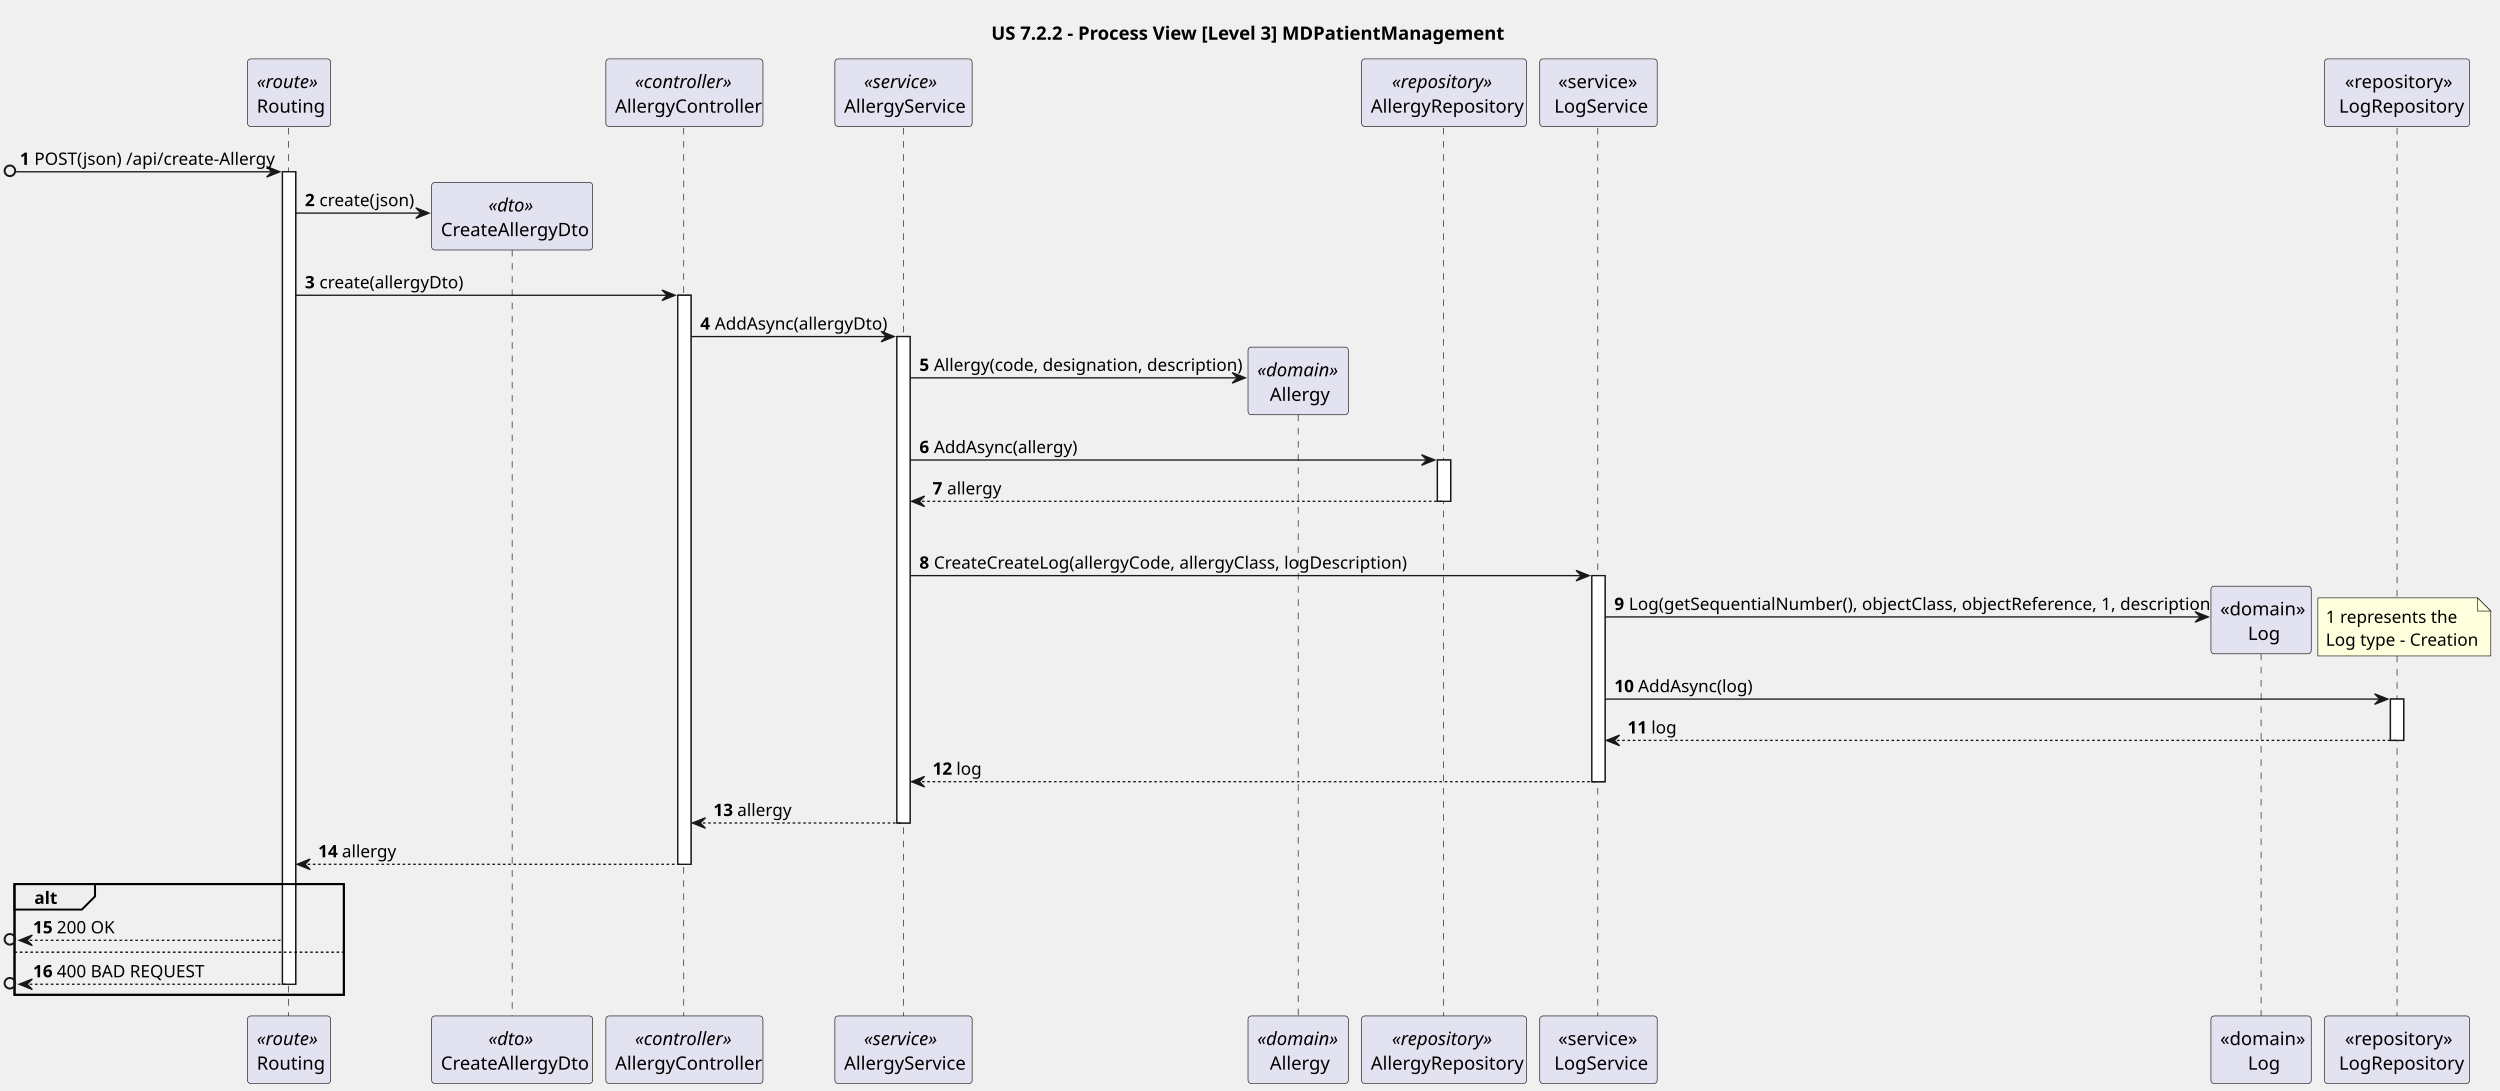
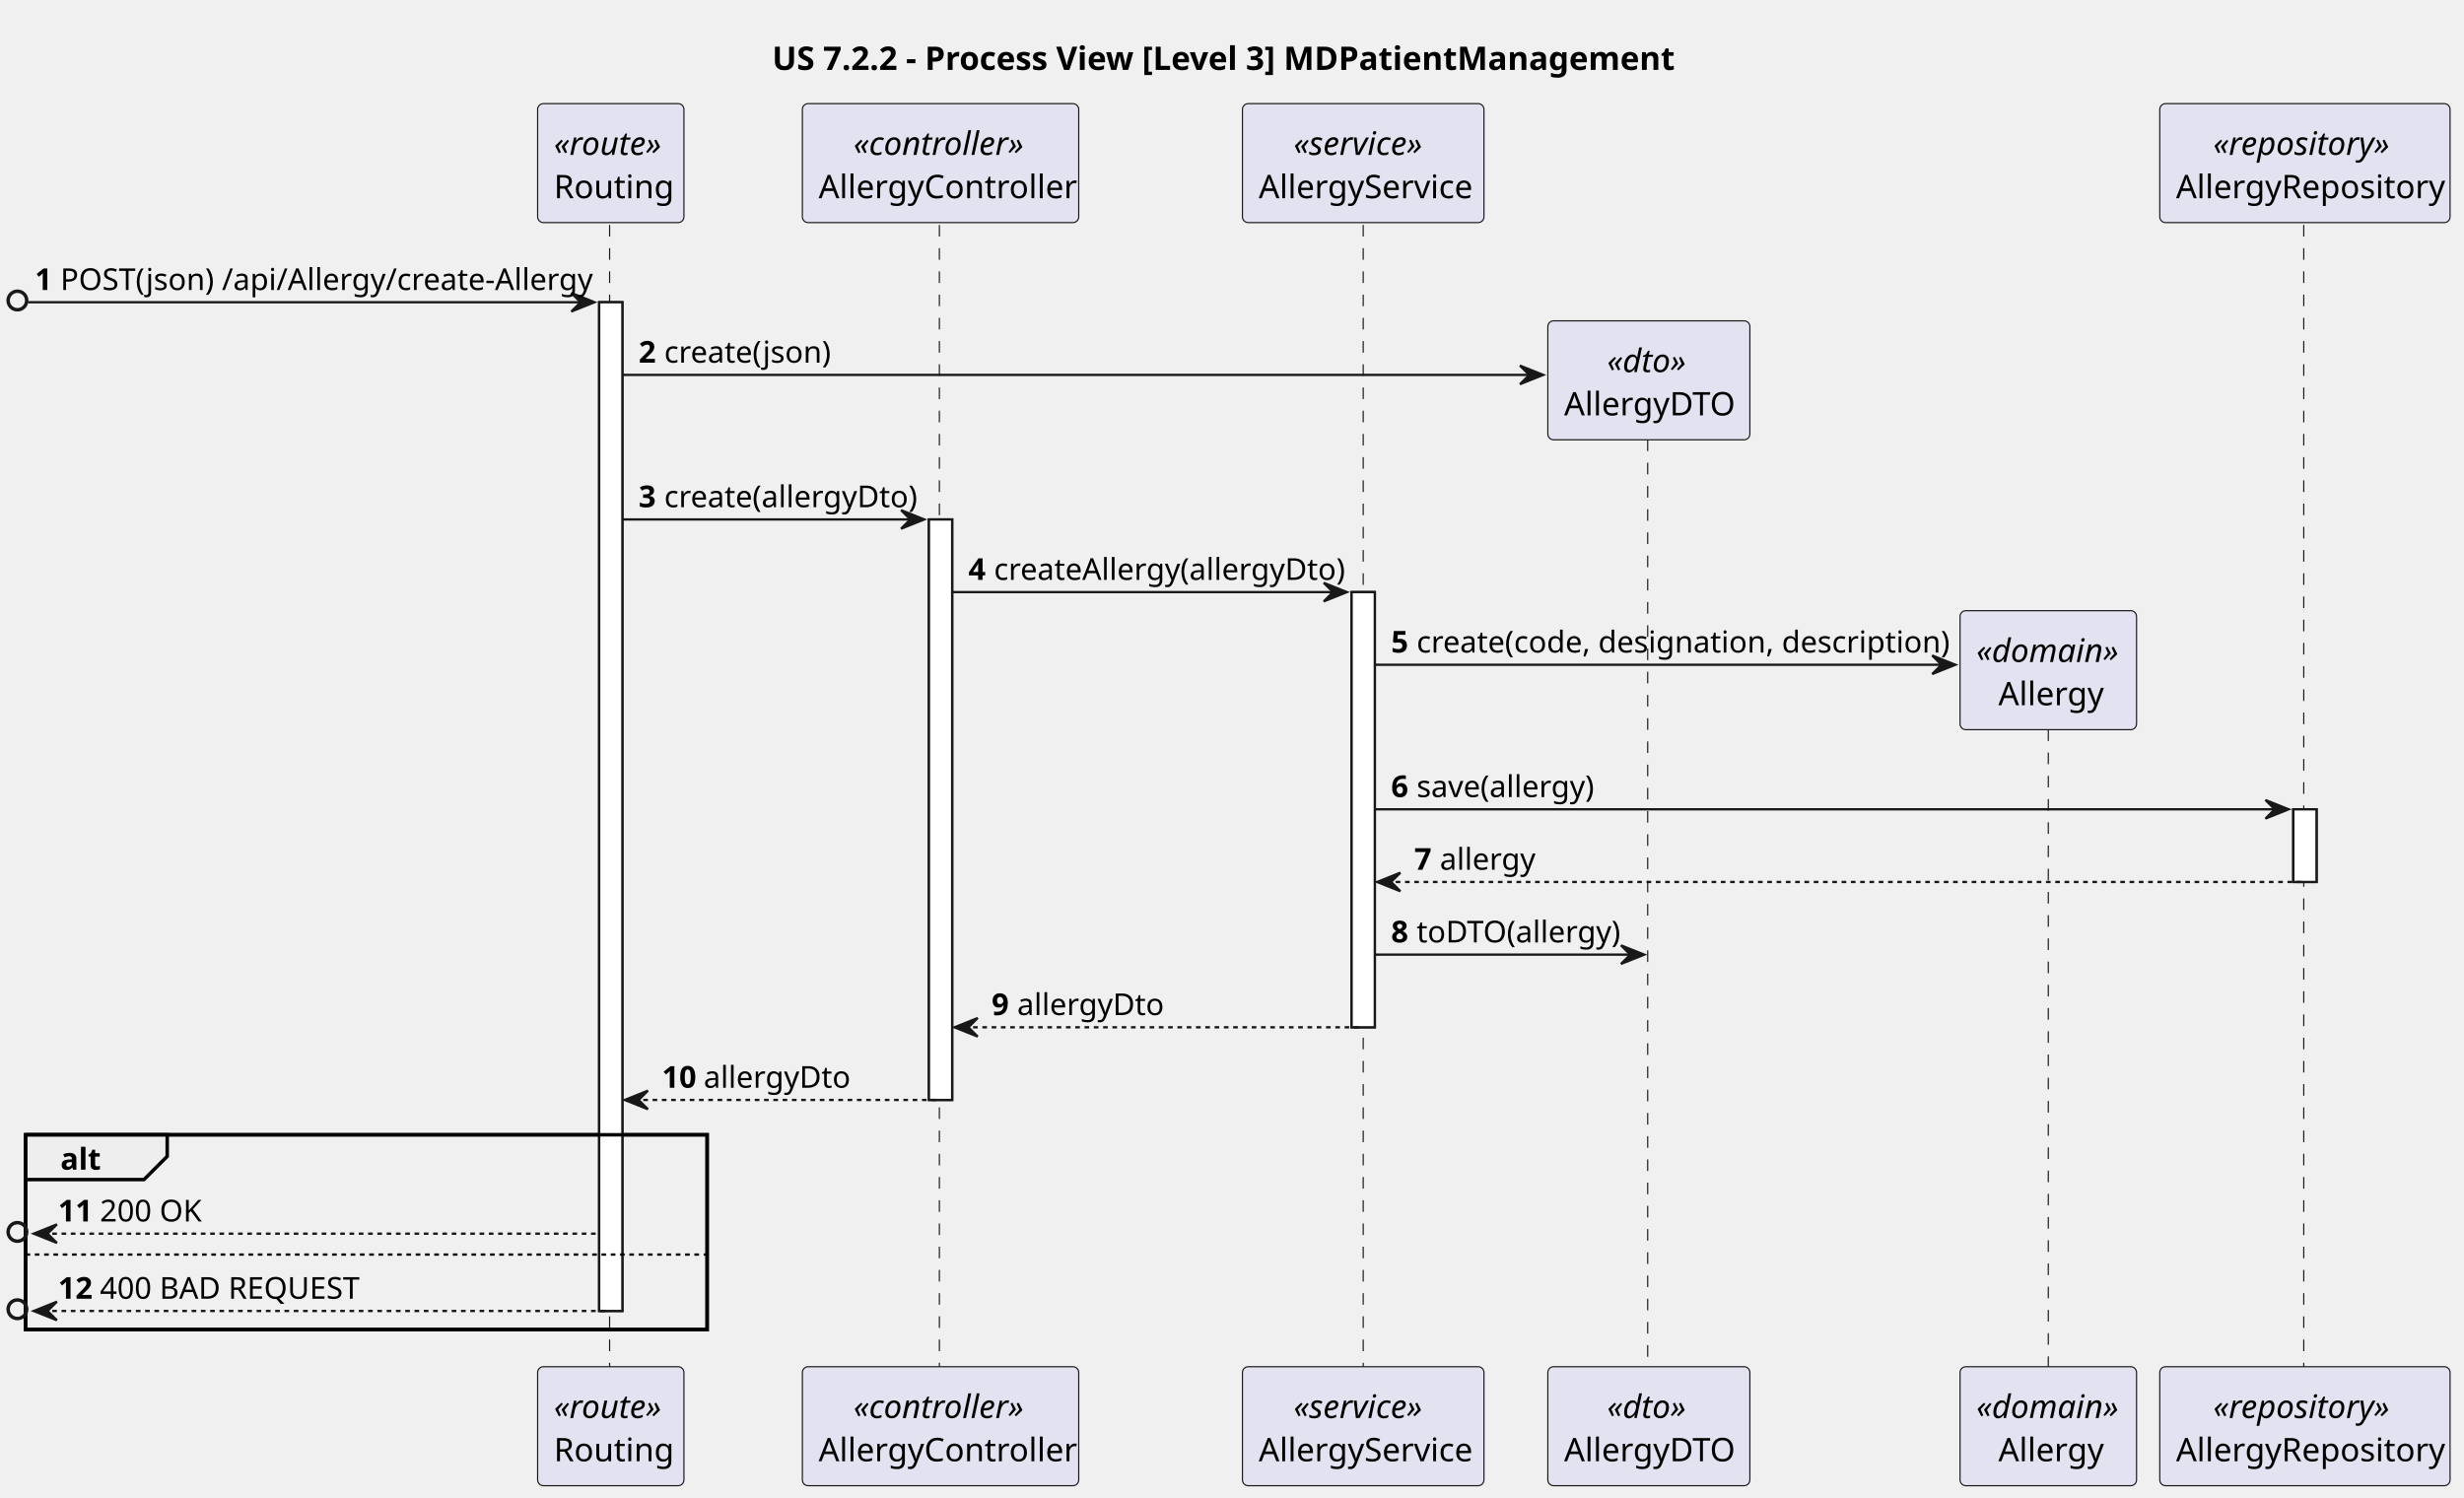
- <svg xmlns="http://www.w3.org/2000/svg" contentStyleType="text/css" height="826px" preserveAspectRatio="none" style="width:1894px;height:826px;background:#FFFFFF;" version="1.1" viewBox="0 0 1894 826" width="1894px" zoomAndPan="magnify">
+ <svg xmlns="http://www.w3.org/2000/svg" contentStyleType="text/css" height="645px" preserveAspectRatio="none" style="width:1061px;height:645px;background:#FFFFFF;" version="1.1" viewBox="0 0 1061 645" width="1061px" zoomAndPan="magnify">
  <defs />
  <g>
-     <text fill="#000000" font-family="sans-serif" font-size="14" font-weight="bold" lengthAdjust="spacing" textLength="394" x="751" y="30.107">US 7.2.2 - Process View [Level 3] MDPatientManagement</text>
-     <rect fill="#FFFFFF" height="615.51" style="stroke:#181818;stroke-width:1.0;" width="10" x="214" y="130.154" />
-     <rect fill="#FFFFFF" height="431.103" style="stroke:#181818;stroke-width:1.0;" width="10" x="513.5" y="223.688" />
-     <rect fill="#FFFFFF" height="368.522" style="stroke:#181818;stroke-width:1.0;" width="10" x="679.5" y="254.978" />
-     <rect fill="#FFFFFF" height="31.291" style="stroke:#181818;stroke-width:1.0;" width="10" x="1089" y="348.512" />
-     <rect fill="#FFFFFF" height="156.115" style="stroke:#181818;stroke-width:1.0;" width="10" x="1206" y="436.094" />
-     <rect fill="#FFFFFF" height="31.291" style="stroke:#181818;stroke-width:1.0;" width="10" x="1811" y="529.627" />
-     <rect fill="none" height="83.873" style="stroke:#000000;stroke-width:1.5;" width="249.5" x="11" y="669.791" />
-     <line style="stroke:#181818;stroke-width:0.5;stroke-dasharray:5.0,5.0;" x1="218.5" x2="218.5" y1="96.863" y2="770.664" />
-     <line style="stroke:#181818;stroke-width:0.5;stroke-dasharray:5.0,5.0;" x1="388" x2="388" y1="179.275" y2="770.664" />
-     <line style="stroke:#181818;stroke-width:0.5;stroke-dasharray:5.0,5.0;" x1="518" x2="518" y1="96.863" y2="770.664" />
-     <line style="stroke:#181818;stroke-width:0.5;stroke-dasharray:5.0,5.0;" x1="684.5" x2="684.5" y1="96.863" y2="770.664" />
-     <line style="stroke:#181818;stroke-width:0.5;stroke-dasharray:5.0,5.0;" x1="983.5" x2="983.5" y1="304.1" y2="770.664" />
-     <line style="stroke:#181818;stroke-width:0.5;stroke-dasharray:5.0,5.0;" x1="1093.5" x2="1093.5" y1="96.863" y2="770.664" />
-     <line style="stroke:#181818;stroke-width:0.5;stroke-dasharray:5.0,5.0;" x1="1210.5" x2="1210.5" y1="96.863" y2="770.664" />
-     <line style="stroke:#181818;stroke-width:0.5;stroke-dasharray:5.0,5.0;" x1="1713" x2="1713" y1="485.215" y2="770.664" />
-     <line style="stroke:#181818;stroke-width:0.5;stroke-dasharray:5.0,5.0;" x1="1816" x2="1816" y1="96.863" y2="770.664" />
-     <rect fill="#E2E2F0" height="51.242" rx="2.5" ry="2.5" style="stroke:#181818;stroke-width:0.5;" width="63" x="187.5" y="44.621" />
-     <text fill="#000000" font-family="sans-serif" font-size="14" font-style="italic" lengthAdjust="spacing" textLength="49" x="194.5" y="66.728">«route»</text>
-     <text fill="#000000" font-family="sans-serif" font-size="14" lengthAdjust="spacing" textLength="49" x="194.5" y="85.35">Routing</text>
-     <rect fill="#E2E2F0" height="51.242" rx="2.5" ry="2.5" style="stroke:#181818;stroke-width:0.5;" width="63" x="187.5" y="769.664" />
-     <text fill="#000000" font-family="sans-serif" font-size="14" font-style="italic" lengthAdjust="spacing" textLength="49" x="194.5" y="791.771">«route»</text>
-     <text fill="#000000" font-family="sans-serif" font-size="14" lengthAdjust="spacing" textLength="49" x="194.5" y="810.393">Routing</text>
-     <rect fill="#E2E2F0" height="51.242" rx="2.5" ry="2.5" style="stroke:#181818;stroke-width:0.5;" width="122" x="327" y="769.664" />
-     <text fill="#000000" font-family="sans-serif" font-size="14" font-style="italic" lengthAdjust="spacing" textLength="36" x="370" y="791.771">«dto»</text>
-     <text fill="#000000" font-family="sans-serif" font-size="14" lengthAdjust="spacing" textLength="108" x="334" y="810.393">CreateAllergyDto</text>
-     <rect fill="#E2E2F0" height="51.242" rx="2.5" ry="2.5" style="stroke:#181818;stroke-width:0.5;" width="119" x="459" y="44.621" />
-     <text fill="#000000" font-family="sans-serif" font-size="14" font-style="italic" lengthAdjust="spacing" textLength="75" x="481" y="66.728">«controller»</text>
-     <text fill="#000000" font-family="sans-serif" font-size="14" lengthAdjust="spacing" textLength="105" x="466" y="85.35">AllergyController</text>
-     <rect fill="#E2E2F0" height="51.242" rx="2.5" ry="2.5" style="stroke:#181818;stroke-width:0.5;" width="119" x="459" y="769.664" />
-     <text fill="#000000" font-family="sans-serif" font-size="14" font-style="italic" lengthAdjust="spacing" textLength="75" x="481" y="791.771">«controller»</text>
-     <text fill="#000000" font-family="sans-serif" font-size="14" lengthAdjust="spacing" textLength="105" x="466" y="810.393">AllergyController</text>
-     <rect fill="#E2E2F0" height="51.242" rx="2.5" ry="2.5" style="stroke:#181818;stroke-width:0.5;" width="104" x="632.5" y="44.621" />
-     <text fill="#000000" font-family="sans-serif" font-size="14" font-style="italic" lengthAdjust="spacing" textLength="60" x="654.5" y="66.728">«service»</text>
-     <text fill="#000000" font-family="sans-serif" font-size="14" lengthAdjust="spacing" textLength="90" x="639.5" y="85.35">AllergyService</text>
-     <rect fill="#E2E2F0" height="51.242" rx="2.5" ry="2.5" style="stroke:#181818;stroke-width:0.5;" width="104" x="632.5" y="769.664" />
-     <text fill="#000000" font-family="sans-serif" font-size="14" font-style="italic" lengthAdjust="spacing" textLength="60" x="654.5" y="791.771">«service»</text>
-     <text fill="#000000" font-family="sans-serif" font-size="14" lengthAdjust="spacing" textLength="90" x="639.5" y="810.393">AllergyService</text>
-     <rect fill="#E2E2F0" height="51.242" rx="2.5" ry="2.5" style="stroke:#181818;stroke-width:0.5;" width="76" x="945.5" y="769.664" />
-     <text fill="#000000" font-family="sans-serif" font-size="14" font-style="italic" lengthAdjust="spacing" textLength="62" x="952.5" y="791.771">«domain»</text>
-     <text fill="#000000" font-family="sans-serif" font-size="14" lengthAdjust="spacing" textLength="43" x="962" y="810.393">Allergy</text>
-     <rect fill="#E2E2F0" height="51.242" rx="2.5" ry="2.5" style="stroke:#181818;stroke-width:0.5;" width="125" x="1031.5" y="44.621" />
-     <text fill="#000000" font-family="sans-serif" font-size="14" font-style="italic" lengthAdjust="spacing" textLength="79" x="1054.5" y="66.728">«repository»</text>
-     <text fill="#000000" font-family="sans-serif" font-size="14" lengthAdjust="spacing" textLength="111" x="1038.5" y="85.35">AllergyRepository</text>
-     <rect fill="#E2E2F0" height="51.242" rx="2.5" ry="2.5" style="stroke:#181818;stroke-width:0.5;" width="125" x="1031.5" y="769.664" />
-     <text fill="#000000" font-family="sans-serif" font-size="14" font-style="italic" lengthAdjust="spacing" textLength="79" x="1054.5" y="791.771">«repository»</text>
-     <text fill="#000000" font-family="sans-serif" font-size="14" lengthAdjust="spacing" textLength="111" x="1038.5" y="810.393">AllergyRepository</text>
-     <rect fill="#E2E2F0" height="51.242" rx="2.5" ry="2.5" style="stroke:#181818;stroke-width:0.5;" width="89" x="1166.5" y="44.621" />
-     <text fill="#000000" font-family="sans-serif" font-size="14" lengthAdjust="spacing" textLength="61" x="1180.5" y="66.728">«service»</text>
-     <text fill="#000000" font-family="sans-serif" font-size="14" lengthAdjust="spacing" textLength="71" x="1177.5" y="85.35">LogService</text>
-     <rect fill="#E2E2F0" height="51.242" rx="2.5" ry="2.5" style="stroke:#181818;stroke-width:0.5;" width="89" x="1166.5" y="769.664" />
-     <text fill="#000000" font-family="sans-serif" font-size="14" lengthAdjust="spacing" textLength="61" x="1180.5" y="791.771">«service»</text>
-     <text fill="#000000" font-family="sans-serif" font-size="14" lengthAdjust="spacing" textLength="71" x="1177.5" y="810.393">LogService</text>
-     <rect fill="#E2E2F0" height="51.242" rx="2.5" ry="2.5" style="stroke:#181818;stroke-width:0.5;" width="76" x="1675" y="769.664" />
-     <text fill="#000000" font-family="sans-serif" font-size="14" lengthAdjust="spacing" textLength="62" x="1682" y="791.771">«domain»</text>
-     <text fill="#000000" font-family="sans-serif" font-size="14" lengthAdjust="spacing" textLength="24" x="1703" y="810.393">Log</text>
-     <rect fill="#E2E2F0" height="51.242" rx="2.5" ry="2.5" style="stroke:#181818;stroke-width:0.5;" width="110" x="1761" y="44.621" />
-     <text fill="#000000" font-family="sans-serif" font-size="14" lengthAdjust="spacing" textLength="79" x="1776.5" y="66.728">«repository»</text>
-     <text fill="#000000" font-family="sans-serif" font-size="14" lengthAdjust="spacing" textLength="92" x="1772" y="85.35">LogRepository</text>
-     <rect fill="#E2E2F0" height="51.242" rx="2.5" ry="2.5" style="stroke:#181818;stroke-width:0.5;" width="110" x="1761" y="769.664" />
-     <text fill="#000000" font-family="sans-serif" font-size="14" lengthAdjust="spacing" textLength="79" x="1776.5" y="791.771">«repository»</text>
-     <text fill="#000000" font-family="sans-serif" font-size="14" lengthAdjust="spacing" textLength="92" x="1772" y="810.393">LogRepository</text>
-     <rect fill="#FFFFFF" height="615.51" style="stroke:#181818;stroke-width:1.0;" width="10" x="214" y="130.154" />
-     <rect fill="#FFFFFF" height="431.103" style="stroke:#181818;stroke-width:1.0;" width="10" x="513.5" y="223.688" />
-     <rect fill="#FFFFFF" height="368.522" style="stroke:#181818;stroke-width:1.0;" width="10" x="679.5" y="254.978" />
-     <rect fill="#FFFFFF" height="31.291" style="stroke:#181818;stroke-width:1.0;" width="10" x="1089" y="348.512" />
-     <rect fill="#FFFFFF" height="156.115" style="stroke:#181818;stroke-width:1.0;" width="10" x="1206" y="436.094" />
-     <rect fill="#FFFFFF" height="31.291" style="stroke:#181818;stroke-width:1.0;" width="10" x="1811" y="529.627" />
+     <text fill="#000000" font-family="sans-serif" font-size="14" font-weight="bold" lengthAdjust="spacing" textLength="394" x="332.5" y="30.107">US 7.2.2 - Process View [Level 3] MDPatientManagement</text>
+     <rect fill="#FFFFFF" height="434.394" style="stroke:#181818;stroke-width:1.0;" width="10" x="258" y="130.154" />
+     <rect fill="#FFFFFF" height="249.988" style="stroke:#181818;stroke-width:1.0;" width="10" x="400" y="223.688" />
+     <rect fill="#FFFFFF" height="187.406" style="stroke:#181818;stroke-width:1.0;" width="10" x="582" y="254.978" />
+     <rect fill="#FFFFFF" height="31.291" style="stroke:#181818;stroke-width:1.0;" width="10" x="987.5" y="348.512" />
+     <rect fill="none" height="83.873" style="stroke:#000000;stroke-width:1.5;" width="293.5" x="11" y="488.676" />
+     <line style="stroke:#181818;stroke-width:0.5;stroke-dasharray:5.0,5.0;" x1="262.5" x2="262.5" y1="96.863" y2="589.549" />
+     <line style="stroke:#181818;stroke-width:0.5;stroke-dasharray:5.0,5.0;" x1="404.5" x2="404.5" y1="96.863" y2="589.549" />
+     <line style="stroke:#181818;stroke-width:0.5;stroke-dasharray:5.0,5.0;" x1="587" x2="587" y1="96.863" y2="589.549" />
+     <line style="stroke:#181818;stroke-width:0.5;stroke-dasharray:5.0,5.0;" x1="709.5" x2="709.5" y1="179.275" y2="589.549" />
+     <line style="stroke:#181818;stroke-width:0.5;stroke-dasharray:5.0,5.0;" x1="882" x2="882" y1="304.1" y2="589.549" />
+     <line style="stroke:#181818;stroke-width:0.5;stroke-dasharray:5.0,5.0;" x1="992" x2="992" y1="96.863" y2="589.549" />
+     <rect fill="#E2E2F0" height="51.242" rx="2.5" ry="2.5" style="stroke:#181818;stroke-width:0.5;" width="63" x="231.5" y="44.621" />
+     <text fill="#000000" font-family="sans-serif" font-size="14" font-style="italic" lengthAdjust="spacing" textLength="49" x="238.5" y="66.728">«route»</text>
+     <text fill="#000000" font-family="sans-serif" font-size="14" lengthAdjust="spacing" textLength="49" x="238.5" y="85.35">Routing</text>
+     <rect fill="#E2E2F0" height="51.242" rx="2.5" ry="2.5" style="stroke:#181818;stroke-width:0.5;" width="63" x="231.5" y="588.549" />
+     <text fill="#000000" font-family="sans-serif" font-size="14" font-style="italic" lengthAdjust="spacing" textLength="49" x="238.5" y="610.656">«route»</text>
+     <text fill="#000000" font-family="sans-serif" font-size="14" lengthAdjust="spacing" textLength="49" x="238.5" y="629.277">Routing</text>
+     <rect fill="#E2E2F0" height="51.242" rx="2.5" ry="2.5" style="stroke:#181818;stroke-width:0.5;" width="119" x="345.5" y="44.621" />
+     <text fill="#000000" font-family="sans-serif" font-size="14" font-style="italic" lengthAdjust="spacing" textLength="75" x="367.5" y="66.728">«controller»</text>
+     <text fill="#000000" font-family="sans-serif" font-size="14" lengthAdjust="spacing" textLength="105" x="352.5" y="85.35">AllergyController</text>
+     <rect fill="#E2E2F0" height="51.242" rx="2.5" ry="2.5" style="stroke:#181818;stroke-width:0.5;" width="119" x="345.5" y="588.549" />
+     <text fill="#000000" font-family="sans-serif" font-size="14" font-style="italic" lengthAdjust="spacing" textLength="75" x="367.5" y="610.656">«controller»</text>
+     <text fill="#000000" font-family="sans-serif" font-size="14" lengthAdjust="spacing" textLength="105" x="352.5" y="629.277">AllergyController</text>
+     <rect fill="#E2E2F0" height="51.242" rx="2.5" ry="2.5" style="stroke:#181818;stroke-width:0.5;" width="104" x="535" y="44.621" />
+     <text fill="#000000" font-family="sans-serif" font-size="14" font-style="italic" lengthAdjust="spacing" textLength="60" x="557" y="66.728">«service»</text>
+     <text fill="#000000" font-family="sans-serif" font-size="14" lengthAdjust="spacing" textLength="90" x="542" y="85.35">AllergyService</text>
+     <rect fill="#E2E2F0" height="51.242" rx="2.5" ry="2.5" style="stroke:#181818;stroke-width:0.5;" width="104" x="535" y="588.549" />
+     <text fill="#000000" font-family="sans-serif" font-size="14" font-style="italic" lengthAdjust="spacing" textLength="60" x="557" y="610.656">«service»</text>
+     <text fill="#000000" font-family="sans-serif" font-size="14" lengthAdjust="spacing" textLength="90" x="542" y="629.277">AllergyService</text>
+     <rect fill="#E2E2F0" height="51.242" rx="2.5" ry="2.5" style="stroke:#181818;stroke-width:0.5;" width="87" x="666.5" y="588.549" />
+     <text fill="#000000" font-family="sans-serif" font-size="14" font-style="italic" lengthAdjust="spacing" textLength="36" x="692" y="610.656">«dto»</text>
+     <text fill="#000000" font-family="sans-serif" font-size="14" lengthAdjust="spacing" textLength="73" x="673.5" y="629.277">AllergyDTO</text>
+     <rect fill="#E2E2F0" height="51.242" rx="2.5" ry="2.5" style="stroke:#181818;stroke-width:0.5;" width="76" x="844" y="588.549" />
+     <text fill="#000000" font-family="sans-serif" font-size="14" font-style="italic" lengthAdjust="spacing" textLength="62" x="851" y="610.656">«domain»</text>
+     <text fill="#000000" font-family="sans-serif" font-size="14" lengthAdjust="spacing" textLength="43" x="860.5" y="629.277">Allergy</text>
+     <rect fill="#E2E2F0" height="51.242" rx="2.5" ry="2.5" style="stroke:#181818;stroke-width:0.5;" width="125" x="930" y="44.621" />
+     <text fill="#000000" font-family="sans-serif" font-size="14" font-style="italic" lengthAdjust="spacing" textLength="79" x="953" y="66.728">«repository»</text>
+     <text fill="#000000" font-family="sans-serif" font-size="14" lengthAdjust="spacing" textLength="111" x="937" y="85.35">AllergyRepository</text>
+     <rect fill="#E2E2F0" height="51.242" rx="2.5" ry="2.5" style="stroke:#181818;stroke-width:0.5;" width="125" x="930" y="588.549" />
+     <text fill="#000000" font-family="sans-serif" font-size="14" font-style="italic" lengthAdjust="spacing" textLength="79" x="953" y="610.656">«repository»</text>
+     <text fill="#000000" font-family="sans-serif" font-size="14" lengthAdjust="spacing" textLength="111" x="937" y="629.277">AllergyRepository</text>
+     <rect fill="#FFFFFF" height="434.394" style="stroke:#181818;stroke-width:1.0;" width="10" x="258" y="130.154" />
+     <rect fill="#FFFFFF" height="249.988" style="stroke:#181818;stroke-width:1.0;" width="10" x="400" y="223.688" />
+     <rect fill="#FFFFFF" height="187.406" style="stroke:#181818;stroke-width:1.0;" width="10" x="582" y="254.978" />
+     <rect fill="#FFFFFF" height="31.291" style="stroke:#181818;stroke-width:1.0;" width="10" x="987.5" y="348.512" />
    <ellipse cx="7.5" cy="129.404" fill="none" rx="4" ry="4" style="stroke:#181818;stroke-width:1.5;" />
-     <polygon fill="#181818" points="202,126.154,212,130.154,202,134.154,206,130.154" style="stroke:#181818;stroke-width:1.0;" />
-     <line style="stroke:#181818;stroke-width:1.0;" x1="12" x2="208" y1="130.154" y2="130.154" />
+     <polygon fill="#181818" points="246,126.154,256,130.154,246,134.154,250,130.154" style="stroke:#181818;stroke-width:1.0;" />
+     <line style="stroke:#181818;stroke-width:1.0;" x1="12" x2="252" y1="130.154" y2="130.154" />
    <text fill="#000000" font-family="sans-serif" font-size="13" font-weight="bold" lengthAdjust="spacing" textLength="7" x="15" y="124.892">1</text>
-     <text fill="#000000" font-family="sans-serif" font-size="13" lengthAdjust="spacing" textLength="176" x="26" y="124.892">POST(json) /api/create-Allergy</text>
-     <polygon fill="#181818" points="315,157.445,325,161.445,315,165.445,319,161.445" style="stroke:#181818;stroke-width:1.0;" />
-     <line style="stroke:#181818;stroke-width:1.0;" x1="224" x2="321" y1="161.445" y2="161.445" />
-     <text fill="#000000" font-family="sans-serif" font-size="13" font-weight="bold" lengthAdjust="spacing" textLength="7" x="231" y="156.183">2</text>
-     <text fill="#000000" font-family="sans-serif" font-size="13" lengthAdjust="spacing" textLength="68" x="242" y="156.183">create(json)</text>
-     <rect fill="#E2E2F0" height="51.242" rx="2.5" ry="2.5" style="stroke:#181818;stroke-width:0.5;" width="122" x="327" y="138.154" />
-     <text fill="#000000" font-family="sans-serif" font-size="14" font-style="italic" lengthAdjust="spacing" textLength="36" x="370" y="160.262">«dto»</text>
-     <text fill="#000000" font-family="sans-serif" font-size="14" lengthAdjust="spacing" textLength="108" x="334" y="178.883">CreateAllergyDto</text>
-     <polygon fill="#181818" points="501.5,219.688,511.5,223.688,501.5,227.688,505.5,223.688" style="stroke:#181818;stroke-width:1.0;" />
-     <line style="stroke:#181818;stroke-width:1.0;" x1="224" x2="507.5" y1="223.688" y2="223.688" />
-     <text fill="#000000" font-family="sans-serif" font-size="13" font-weight="bold" lengthAdjust="spacing" textLength="7" x="231" y="218.425">3</text>
-     <text fill="#000000" font-family="sans-serif" font-size="13" lengthAdjust="spacing" textLength="102" x="242" y="218.425">create(allergyDto)</text>
-     <polygon fill="#181818" points="667.5,250.978,677.5,254.978,667.5,258.978,671.5,254.978" style="stroke:#181818;stroke-width:1.0;" />
-     <line style="stroke:#181818;stroke-width:1.0;" x1="523.5" x2="673.5" y1="254.978" y2="254.978" />
-     <text fill="#000000" font-family="sans-serif" font-size="13" font-weight="bold" lengthAdjust="spacing" textLength="7" x="530.5" y="249.716">4</text>
-     <text fill="#000000" font-family="sans-serif" font-size="13" lengthAdjust="spacing" textLength="126" x="541.5" y="249.716">AddAsync(allergyDto)</text>
-     <polygon fill="#181818" points="933.5,282.269,943.5,286.269,933.5,290.269,937.5,286.269" style="stroke:#181818;stroke-width:1.0;" />
-     <line style="stroke:#181818;stroke-width:1.0;" x1="689.5" x2="939.5" y1="286.269" y2="286.269" />
-     <text fill="#000000" font-family="sans-serif" font-size="13" font-weight="bold" lengthAdjust="spacing" textLength="7" x="696.5" y="281.007">5</text>
-     <text fill="#000000" font-family="sans-serif" font-size="13" lengthAdjust="spacing" textLength="221" x="707.5" y="281.007">Allergy(code, designation, description)</text>
-     <rect fill="#E2E2F0" height="51.242" rx="2.5" ry="2.5" style="stroke:#181818;stroke-width:0.5;" width="76" x="945.5" y="262.978" />
-     <text fill="#000000" font-family="sans-serif" font-size="14" font-style="italic" lengthAdjust="spacing" textLength="62" x="952.5" y="285.086">«domain»</text>
-     <text fill="#000000" font-family="sans-serif" font-size="14" lengthAdjust="spacing" textLength="43" x="962" y="303.707">Allergy</text>
-     <polygon fill="#181818" points="1077,344.512,1087,348.512,1077,352.512,1081,348.512" style="stroke:#181818;stroke-width:1.0;" />
-     <line style="stroke:#181818;stroke-width:1.0;" x1="689.5" x2="1083" y1="348.512" y2="348.512" />
-     <text fill="#000000" font-family="sans-serif" font-size="13" font-weight="bold" lengthAdjust="spacing" textLength="7" x="696.5" y="343.249">6</text>
-     <text fill="#000000" font-family="sans-serif" font-size="13" lengthAdjust="spacing" textLength="106" x="707.5" y="343.249">AddAsync(allergy)</text>
-     <polygon fill="#181818" points="700.5,375.803,690.5,379.803,700.5,383.803,696.5,379.803" style="stroke:#181818;stroke-width:1.0;" />
-     <line style="stroke:#181818;stroke-width:1.0;stroke-dasharray:2.0,2.0;" x1="694.5" x2="1093" y1="379.803" y2="379.803" />
-     <text fill="#000000" font-family="sans-serif" font-size="13" font-weight="bold" lengthAdjust="spacing" textLength="7" x="706.5" y="374.54">7</text>
-     <text fill="#000000" font-family="sans-serif" font-size="13" lengthAdjust="spacing" textLength="38" x="717.5" y="374.54">allergy</text>
-     <polygon fill="#181818" points="1194,432.094,1204,436.094,1194,440.094,1198,436.094" style="stroke:#181818;stroke-width:1.0;" />
-     <line style="stroke:#181818;stroke-width:1.0;" x1="689.5" x2="1200" y1="436.094" y2="436.094" />
-     <text fill="#000000" font-family="sans-serif" font-size="13" font-weight="bold" lengthAdjust="spacing" textLength="7" x="696.5" y="430.831">8</text>
-     <text fill="#000000" font-family="sans-serif" font-size="13" lengthAdjust="spacing" textLength="342" x="707.5" y="430.831">CreateCreateLog(allergyCode, allergyClass, logDescription)</text>
-     <polygon fill="#181818" points="1663,463.385,1673,467.385,1663,471.385,1667,467.385" style="stroke:#181818;stroke-width:1.0;" />
-     <line style="stroke:#181818;stroke-width:1.0;" x1="1216" x2="1669" y1="467.385" y2="467.385" />
-     <text fill="#000000" font-family="sans-serif" font-size="13" font-weight="bold" lengthAdjust="spacing" textLength="7" x="1223" y="462.122">9</text>
-     <text fill="#000000" font-family="sans-serif" font-size="13" lengthAdjust="spacing" textLength="424" x="1234" y="462.122">Log(getSequentialNumber(), objectClass, objectReference, 1, description)</text>
-     <rect fill="#E2E2F0" height="51.242" rx="2.5" ry="2.5" style="stroke:#181818;stroke-width:0.5;" width="76" x="1675" y="444.094" />
-     <text fill="#000000" font-family="sans-serif" font-size="14" lengthAdjust="spacing" textLength="62" x="1682" y="466.201">«domain»</text>
-     <text fill="#000000" font-family="sans-serif" font-size="14" lengthAdjust="spacing" textLength="24" x="1703" y="484.822">Log</text>
-     <path d="M1756,452.924 L1756,496.924 L1887,496.924 L1887,462.924 L1877,452.924 L1756,452.924 " fill="#FEFFDD" style="stroke:#181818;stroke-width:0.5;" />
-     <path d="M1877,452.924 L1877,462.924 L1887,462.924 L1877,452.924 " fill="#FEFFDD" style="stroke:#181818;stroke-width:0.5;" />
-     <text fill="#000000" font-family="sans-serif" font-size="13" lengthAdjust="spacing" textLength="94" x="1762" y="471.952">1 represents the</text>
-     <text fill="#000000" font-family="sans-serif" font-size="13" lengthAdjust="spacing" textLength="110" x="1762" y="489.243">Log type - Creation</text>
-     <polygon fill="#181818" points="1799,525.627,1809,529.627,1799,533.627,1803,529.627" style="stroke:#181818;stroke-width:1.0;" />
-     <line style="stroke:#181818;stroke-width:1.0;" x1="1216" x2="1805" y1="529.627" y2="529.627" />
-     <text fill="#000000" font-family="sans-serif" font-size="13" font-weight="bold" lengthAdjust="spacing" textLength="14" x="1223" y="524.364">10</text>
-     <text fill="#000000" font-family="sans-serif" font-size="13" lengthAdjust="spacing" textLength="85" x="1241" y="524.364">AddAsync(log)</text>
-     <polygon fill="#181818" points="1227,556.918,1217,560.918,1227,564.918,1223,560.918" style="stroke:#181818;stroke-width:1.0;" />
-     <line style="stroke:#181818;stroke-width:1.0;stroke-dasharray:2.0,2.0;" x1="1221" x2="1815" y1="560.918" y2="560.918" />
-     <text fill="#000000" font-family="sans-serif" font-size="13" font-weight="bold" lengthAdjust="spacing" textLength="14" x="1233" y="555.655">11</text>
-     <text fill="#000000" font-family="sans-serif" font-size="13" lengthAdjust="spacing" textLength="17" x="1251" y="555.655">log</text>
-     <polygon fill="#181818" points="700.5,588.209,690.5,592.209,700.5,596.209,696.5,592.209" style="stroke:#181818;stroke-width:1.0;" />
-     <line style="stroke:#181818;stroke-width:1.0;stroke-dasharray:2.0,2.0;" x1="694.5" x2="1210" y1="592.209" y2="592.209" />
-     <text fill="#000000" font-family="sans-serif" font-size="13" font-weight="bold" lengthAdjust="spacing" textLength="14" x="706.5" y="586.946">12</text>
-     <text fill="#000000" font-family="sans-serif" font-size="13" lengthAdjust="spacing" textLength="17" x="724.5" y="586.946">log</text>
-     <polygon fill="#181818" points="534.5,619.5,524.5,623.5,534.5,627.5,530.5,623.5" style="stroke:#181818;stroke-width:1.0;" />
-     <line style="stroke:#181818;stroke-width:1.0;stroke-dasharray:2.0,2.0;" x1="528.5" x2="683.5" y1="623.5" y2="623.5" />
-     <text fill="#000000" font-family="sans-serif" font-size="13" font-weight="bold" lengthAdjust="spacing" textLength="14" x="540.5" y="618.237">13</text>
-     <text fill="#000000" font-family="sans-serif" font-size="13" lengthAdjust="spacing" textLength="38" x="558.5" y="618.237">allergy</text>
-     <polygon fill="#181818" points="235,650.791,225,654.791,235,658.791,231,654.791" style="stroke:#181818;stroke-width:1.0;" />
-     <line style="stroke:#181818;stroke-width:1.0;stroke-dasharray:2.0,2.0;" x1="229" x2="517.5" y1="654.791" y2="654.791" />
-     <text fill="#000000" font-family="sans-serif" font-size="13" font-weight="bold" lengthAdjust="spacing" textLength="14" x="241" y="649.528">14</text>
-     <text fill="#000000" font-family="sans-serif" font-size="13" lengthAdjust="spacing" textLength="38" x="259" y="649.528">allergy</text>
-     <path d="M11,669.791 L72,669.791 L72,679.082 L62,689.082 L11,689.082 L11,669.791 " fill="#EEEEEE" style="stroke:#000000;stroke-width:1.5;" />
-     <rect fill="none" height="83.873" style="stroke:#000000;stroke-width:1.5;" width="249.5" x="11" y="669.791" />
-     <text fill="#000000" font-family="sans-serif" font-size="13" font-weight="bold" lengthAdjust="spacing" textLength="16" x="26" y="684.819">alt</text>
-     <ellipse cx="7.5" cy="711.623" fill="none" rx="4" ry="4" style="stroke:#181818;stroke-width:1.5;" />
-     <polygon fill="#181818" points="24.5,708.373,14.5,712.373,24.5,716.373,20.5,712.373" style="stroke:#181818;stroke-width:1.0;" />
-     <line style="stroke:#181818;stroke-width:1.0;stroke-dasharray:2.0,2.0;" x1="22.5" x2="213" y1="712.373" y2="712.373" />
-     <text fill="#000000" font-family="sans-serif" font-size="13" font-weight="bold" lengthAdjust="spacing" textLength="14" x="25" y="707.11">15</text>
-     <text fill="#000000" font-family="sans-serif" font-size="13" lengthAdjust="spacing" textLength="44" x="43" y="707.11">200 OK</text>
-     <line style="stroke:#000000;stroke-width:1.0;stroke-dasharray:2.0,2.0;" x1="11" x2="260.5" y1="721.373" y2="721.373" />
-     <ellipse cx="7.5" cy="744.914" fill="none" rx="4" ry="4" style="stroke:#181818;stroke-width:1.5;" />
-     <polygon fill="#181818" points="24.5,741.664,14.5,745.664,24.5,749.664,20.5,745.664" style="stroke:#181818;stroke-width:1.0;" />
-     <line style="stroke:#181818;stroke-width:1.0;stroke-dasharray:2.0,2.0;" x1="22.5" x2="218" y1="745.664" y2="745.664" />
-     <text fill="#000000" font-family="sans-serif" font-size="13" font-weight="bold" lengthAdjust="spacing" textLength="14" x="25" y="740.401">16</text>
-     <text fill="#000000" font-family="sans-serif" font-size="13" lengthAdjust="spacing" textLength="118" x="43" y="740.401">400 BAD REQUEST</text>
+     <text fill="#000000" font-family="sans-serif" font-size="13" lengthAdjust="spacing" textLength="220" x="26" y="124.892">POST(json) /api/Allergy/create-Allergy</text>
+     <polygon fill="#181818" points="654.5,157.445,664.5,161.445,654.5,165.445,658.5,161.445" style="stroke:#181818;stroke-width:1.0;" />
+     <line style="stroke:#181818;stroke-width:1.0;" x1="268" x2="660.5" y1="161.445" y2="161.445" />
+     <text fill="#000000" font-family="sans-serif" font-size="13" font-weight="bold" lengthAdjust="spacing" textLength="7" x="275" y="156.183">2</text>
+     <text fill="#000000" font-family="sans-serif" font-size="13" lengthAdjust="spacing" textLength="68" x="286" y="156.183">create(json)</text>
+     <rect fill="#E2E2F0" height="51.242" rx="2.5" ry="2.5" style="stroke:#181818;stroke-width:0.5;" width="87" x="666.5" y="138.154" />
+     <text fill="#000000" font-family="sans-serif" font-size="14" font-style="italic" lengthAdjust="spacing" textLength="36" x="692" y="160.262">«dto»</text>
+     <text fill="#000000" font-family="sans-serif" font-size="14" lengthAdjust="spacing" textLength="73" x="673.5" y="178.883">AllergyDTO</text>
+     <polygon fill="#181818" points="388,219.688,398,223.688,388,227.688,392,223.688" style="stroke:#181818;stroke-width:1.0;" />
+     <line style="stroke:#181818;stroke-width:1.0;" x1="268" x2="394" y1="223.688" y2="223.688" />
+     <text fill="#000000" font-family="sans-serif" font-size="13" font-weight="bold" lengthAdjust="spacing" textLength="7" x="275" y="218.425">3</text>
+     <text fill="#000000" font-family="sans-serif" font-size="13" lengthAdjust="spacing" textLength="102" x="286" y="218.425">create(allergyDto)</text>
+     <polygon fill="#181818" points="570,250.978,580,254.978,570,258.978,574,254.978" style="stroke:#181818;stroke-width:1.0;" />
+     <line style="stroke:#181818;stroke-width:1.0;" x1="410" x2="576" y1="254.978" y2="254.978" />
+     <text fill="#000000" font-family="sans-serif" font-size="13" font-weight="bold" lengthAdjust="spacing" textLength="7" x="417" y="249.716">4</text>
+     <text fill="#000000" font-family="sans-serif" font-size="13" lengthAdjust="spacing" textLength="142" x="428" y="249.716">createAllergy(allergyDto)</text>
+     <polygon fill="#181818" points="832,282.269,842,286.269,832,290.269,836,286.269" style="stroke:#181818;stroke-width:1.0;" />
+     <line style="stroke:#181818;stroke-width:1.0;" x1="592" x2="838" y1="286.269" y2="286.269" />
+     <text fill="#000000" font-family="sans-serif" font-size="13" font-weight="bold" lengthAdjust="spacing" textLength="7" x="599" y="281.007">5</text>
+     <text fill="#000000" font-family="sans-serif" font-size="13" lengthAdjust="spacing" textLength="217" x="610" y="281.007">create(code, designation, description)</text>
+     <rect fill="#E2E2F0" height="51.242" rx="2.5" ry="2.5" style="stroke:#181818;stroke-width:0.5;" width="76" x="844" y="262.978" />
+     <text fill="#000000" font-family="sans-serif" font-size="14" font-style="italic" lengthAdjust="spacing" textLength="62" x="851" y="285.086">«domain»</text>
+     <text fill="#000000" font-family="sans-serif" font-size="14" lengthAdjust="spacing" textLength="43" x="860.5" y="303.707">Allergy</text>
+     <polygon fill="#181818" points="975.5,344.512,985.5,348.512,975.5,352.512,979.5,348.512" style="stroke:#181818;stroke-width:1.0;" />
+     <line style="stroke:#181818;stroke-width:1.0;" x1="592" x2="981.5" y1="348.512" y2="348.512" />
+     <text fill="#000000" font-family="sans-serif" font-size="13" font-weight="bold" lengthAdjust="spacing" textLength="7" x="599" y="343.249">6</text>
+     <text fill="#000000" font-family="sans-serif" font-size="13" lengthAdjust="spacing" textLength="72" x="610" y="343.249">save(allergy)</text>
+     <polygon fill="#181818" points="603,375.803,593,379.803,603,383.803,599,379.803" style="stroke:#181818;stroke-width:1.0;" />
+     <line style="stroke:#181818;stroke-width:1.0;stroke-dasharray:2.0,2.0;" x1="597" x2="991.5" y1="379.803" y2="379.803" />
+     <text fill="#000000" font-family="sans-serif" font-size="13" font-weight="bold" lengthAdjust="spacing" textLength="7" x="609" y="374.54">7</text>
+     <text fill="#000000" font-family="sans-serif" font-size="13" lengthAdjust="spacing" textLength="38" x="620" y="374.54">allergy</text>
+     <polygon fill="#181818" points="698,407.094,708,411.094,698,415.094,702,411.094" style="stroke:#181818;stroke-width:1.0;" />
+     <line style="stroke:#181818;stroke-width:1.0;" x1="592" x2="704" y1="411.094" y2="411.094" />
+     <text fill="#000000" font-family="sans-serif" font-size="13" font-weight="bold" lengthAdjust="spacing" textLength="7" x="599" y="405.831">8</text>
+     <text fill="#000000" font-family="sans-serif" font-size="13" lengthAdjust="spacing" textLength="83" x="610" y="405.831">toDTO(allergy)</text>
+     <polygon fill="#181818" points="421,438.385,411,442.385,421,446.385,417,442.385" style="stroke:#181818;stroke-width:1.0;" />
+     <line style="stroke:#181818;stroke-width:1.0;stroke-dasharray:2.0,2.0;" x1="415" x2="586" y1="442.385" y2="442.385" />
+     <text fill="#000000" font-family="sans-serif" font-size="13" font-weight="bold" lengthAdjust="spacing" textLength="7" x="427" y="437.122">9</text>
+     <text fill="#000000" font-family="sans-serif" font-size="13" lengthAdjust="spacing" textLength="58" x="438" y="437.122">allergyDto</text>
+     <polygon fill="#181818" points="279,469.676,269,473.676,279,477.676,275,473.676" style="stroke:#181818;stroke-width:1.0;" />
+     <line style="stroke:#181818;stroke-width:1.0;stroke-dasharray:2.0,2.0;" x1="273" x2="404" y1="473.676" y2="473.676" />
+     <text fill="#000000" font-family="sans-serif" font-size="13" font-weight="bold" lengthAdjust="spacing" textLength="14" x="285" y="468.413">10</text>
+     <text fill="#000000" font-family="sans-serif" font-size="13" lengthAdjust="spacing" textLength="58" x="303" y="468.413">allergyDto</text>
+     <path d="M11,488.676 L72,488.676 L72,497.967 L62,507.967 L11,507.967 L11,488.676 " fill="#EEEEEE" style="stroke:#000000;stroke-width:1.5;" />
+     <rect fill="none" height="83.873" style="stroke:#000000;stroke-width:1.5;" width="293.5" x="11" y="488.676" />
+     <text fill="#000000" font-family="sans-serif" font-size="13" font-weight="bold" lengthAdjust="spacing" textLength="16" x="26" y="503.704">alt</text>
+     <ellipse cx="7.5" cy="530.508" fill="none" rx="4" ry="4" style="stroke:#181818;stroke-width:1.5;" />
+     <polygon fill="#181818" points="24.5,527.258,14.5,531.258,24.5,535.258,20.5,531.258" style="stroke:#181818;stroke-width:1.0;" />
+     <line style="stroke:#181818;stroke-width:1.0;stroke-dasharray:2.0,2.0;" x1="22.5" x2="257" y1="531.258" y2="531.258" />
+     <text fill="#000000" font-family="sans-serif" font-size="13" font-weight="bold" lengthAdjust="spacing" textLength="14" x="25" y="525.995">11</text>
+     <text fill="#000000" font-family="sans-serif" font-size="13" lengthAdjust="spacing" textLength="44" x="43" y="525.995">200 OK</text>
+     <line style="stroke:#000000;stroke-width:1.0;stroke-dasharray:2.0,2.0;" x1="11" x2="304.5" y1="540.258" y2="540.258" />
+     <ellipse cx="7.5" cy="563.799" fill="none" rx="4" ry="4" style="stroke:#181818;stroke-width:1.5;" />
+     <polygon fill="#181818" points="24.5,560.549,14.5,564.549,24.5,568.549,20.5,564.549" style="stroke:#181818;stroke-width:1.0;" />
+     <line style="stroke:#181818;stroke-width:1.0;stroke-dasharray:2.0,2.0;" x1="22.5" x2="262" y1="564.549" y2="564.549" />
+     <text fill="#000000" font-family="sans-serif" font-size="13" font-weight="bold" lengthAdjust="spacing" textLength="14" x="25" y="559.286">12</text>
+     <text fill="#000000" font-family="sans-serif" font-size="13" lengthAdjust="spacing" textLength="118" x="43" y="559.286">400 BAD REQUEST</text>
  </g>
</svg>
